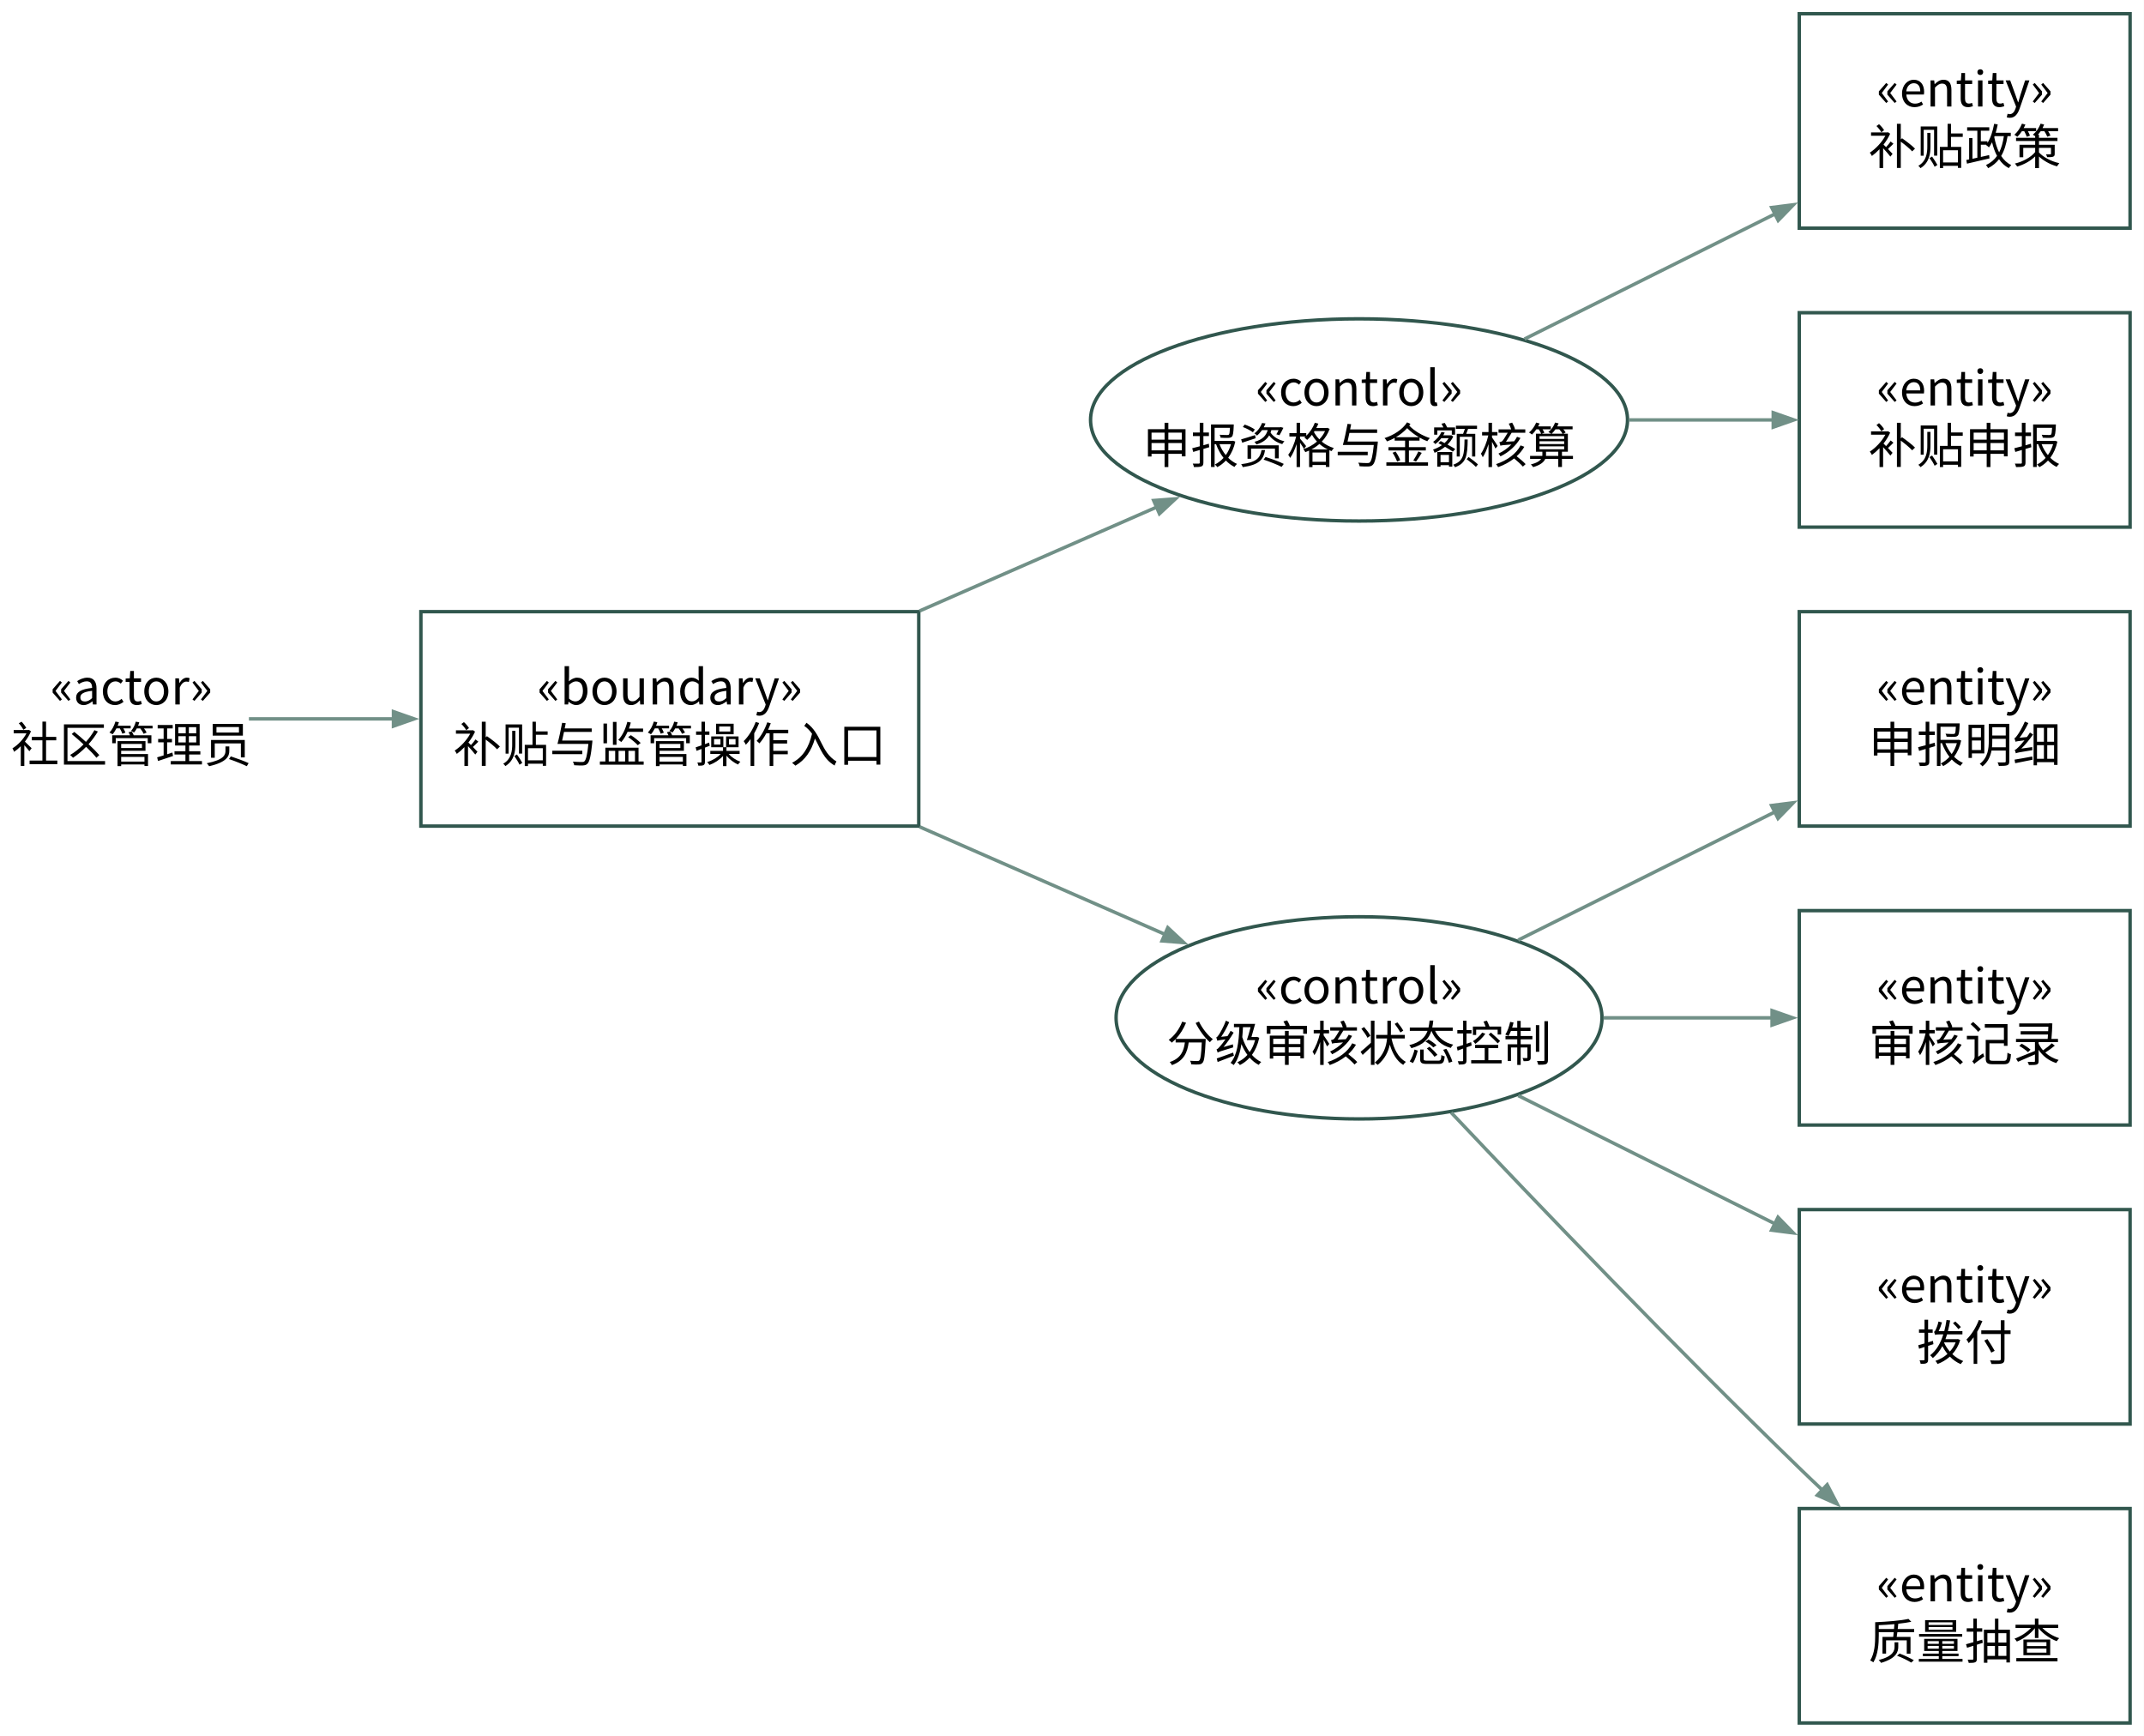
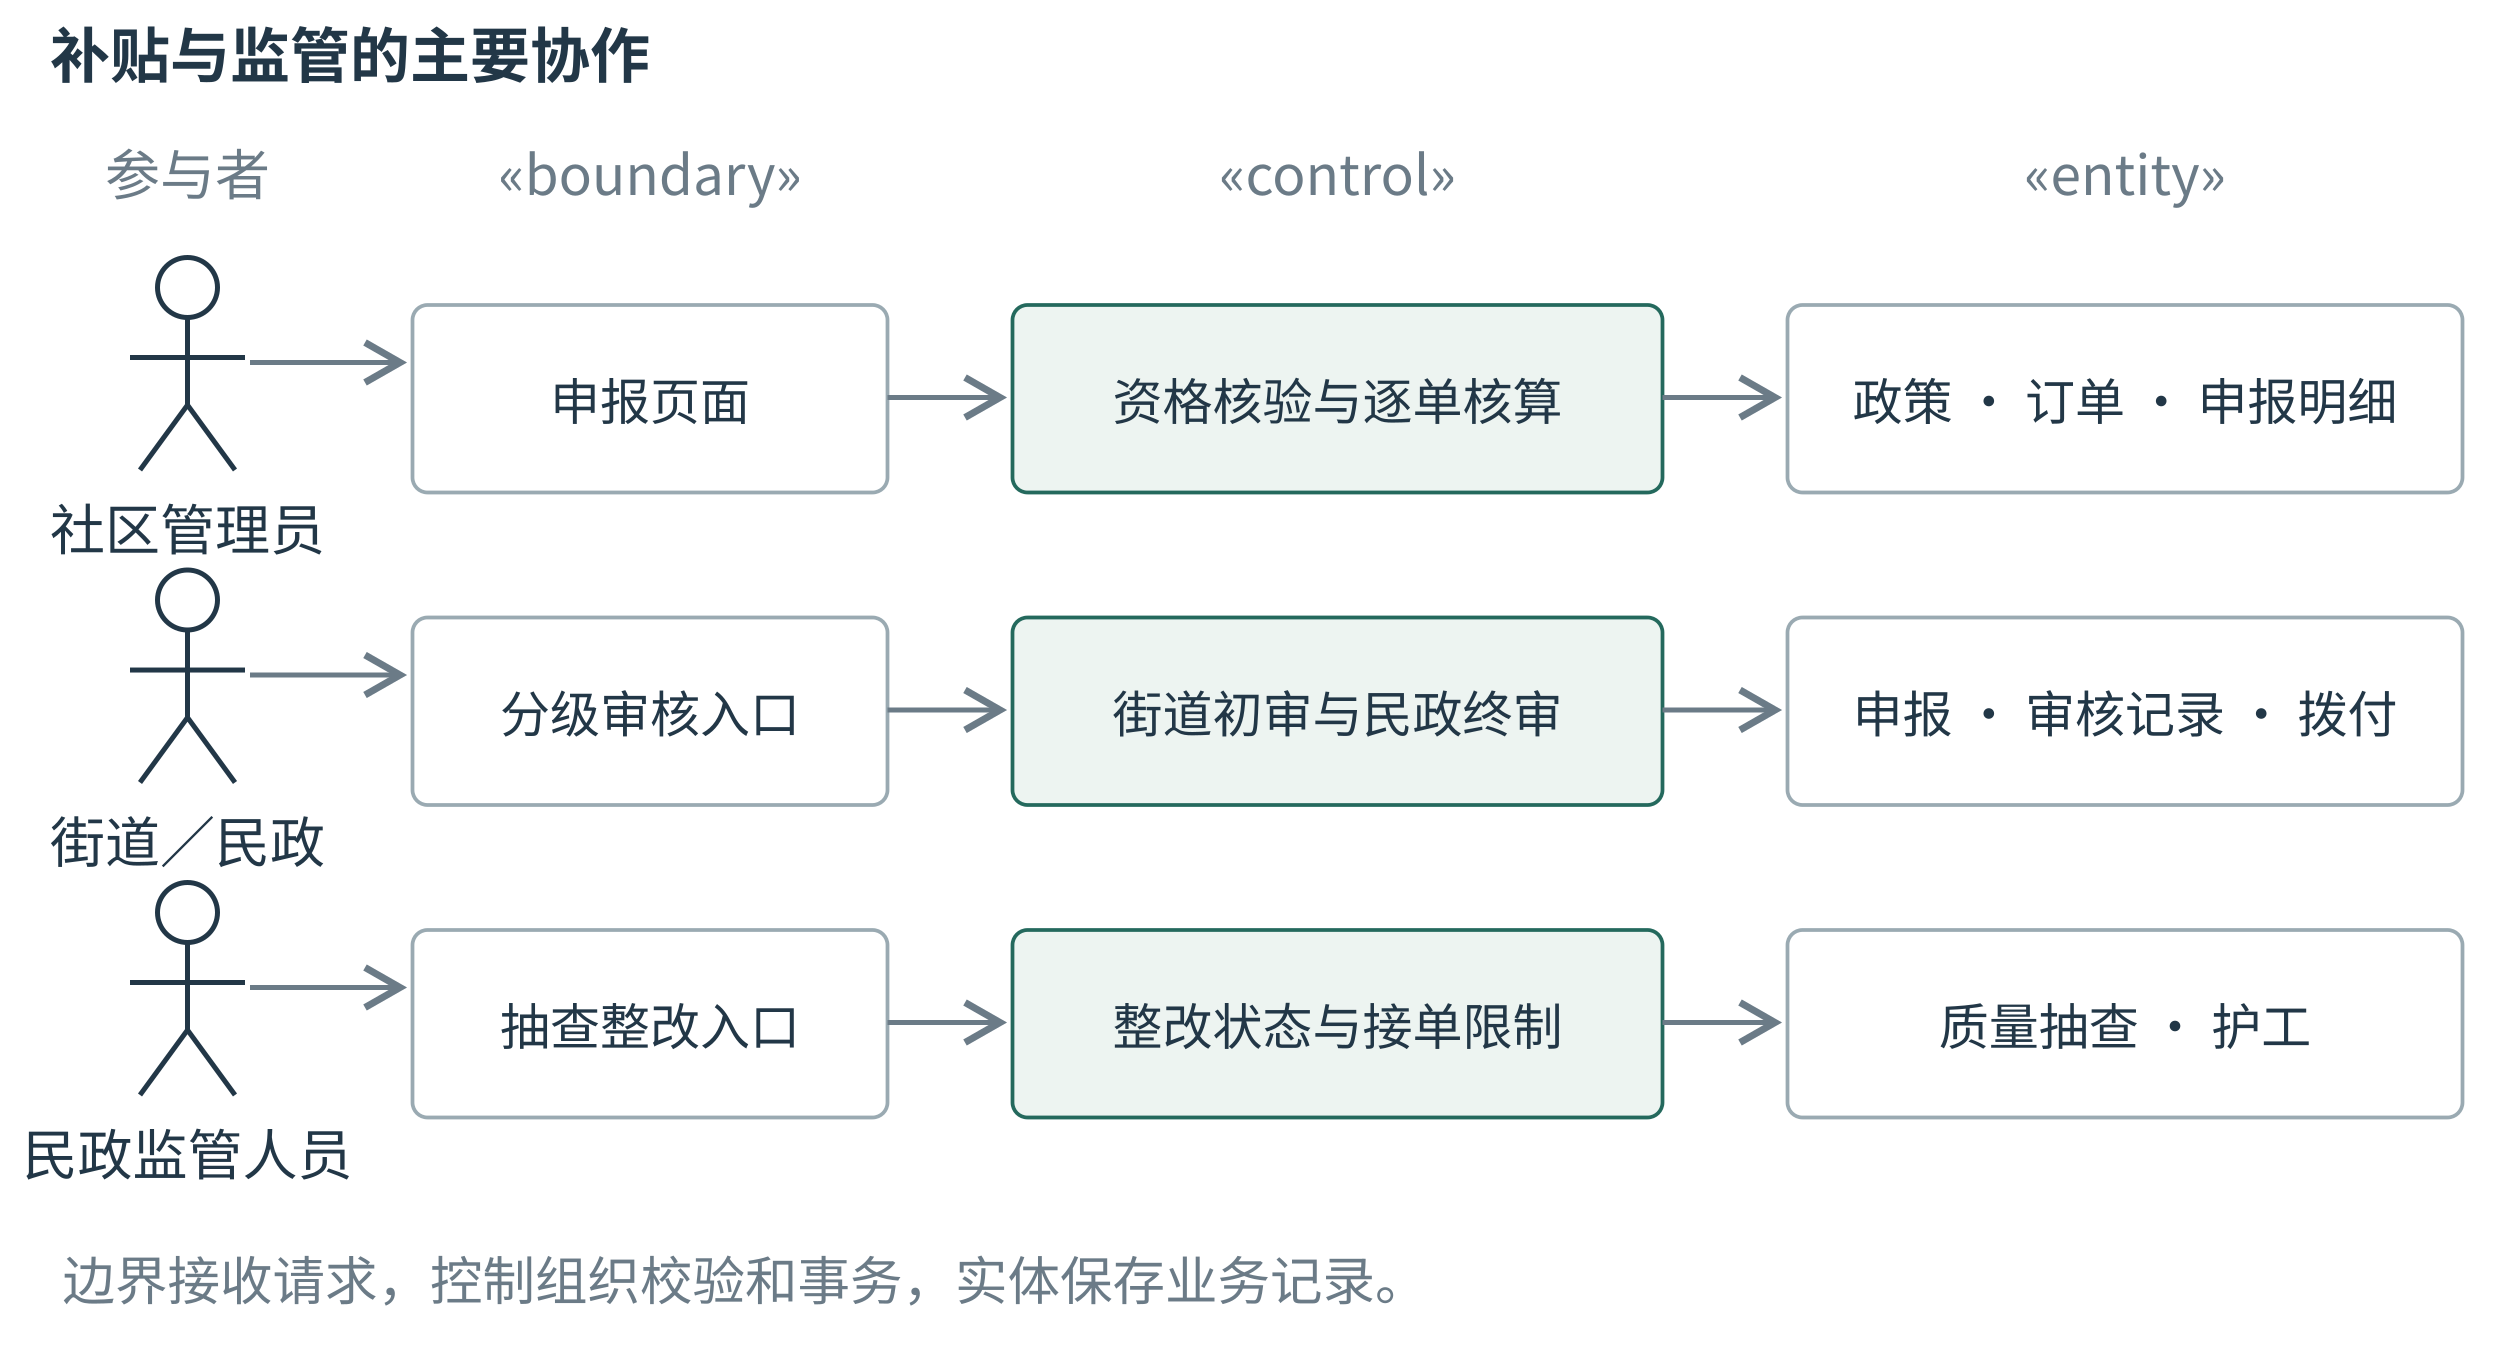
- <svg xmlns="http://www.w3.org/2000/svg" width="624pt" height="505pt" viewBox="0.00 0.00 624.00 505.00">
-   <g id="graph0" class="graph" transform="scale(1 1) rotate(0) translate(4 501.4)">
-     <polygon fill="white" stroke="none" points="-4,4 -4,-501.4 619.95,-501.4 619.95,4 -4,4" />
-     <g id="node1" class="node">
-       <text xml:space="preserve" text-anchor="middle" x="34.25" y="-296.4" font-family="Noto Sans CJK SC" font-size="14.00">«actor»</text>
-       <text xml:space="preserve" text-anchor="middle" x="34.25" y="-279.6" font-family="Noto Sans CJK SC" font-size="14.00">社区管理员</text>
-     </g>
-     <g id="node2" class="node">
-       <polygon fill="none" stroke="#31574e" points="263.4,-323.4 118.5,-323.4 118.5,-261 263.4,-261 263.4,-323.4" />
-       <text xml:space="preserve" text-anchor="middle" x="190.95" y="-296.4" font-family="Noto Sans CJK SC" font-size="14.00">«boundary»</text>
-       <text xml:space="preserve" text-anchor="middle" x="190.95" y="-279.6" font-family="Noto Sans CJK SC" font-size="14.00">补贴与监管操作入口</text>
-     </g>
-     <g id="edge1" class="edge">
-       <path fill="none" stroke="#719087" d="M68.44,-292.2C80.95,-292.2 95.78,-292.2 110.71,-292.2" />
-       <polygon fill="#719087" stroke="#719087" points="110.52,-294.3 116.52,-292.2 110.52,-290.1 110.52,-294.3" />
-     </g>
-     <g id="node3" class="node">
-       <ellipse fill="none" stroke="#31574e" cx="391.54" cy="-379.2" rx="78.14" ry="29.42" />
-       <text xml:space="preserve" text-anchor="middle" x="391.54" y="-383.4" font-family="Noto Sans CJK SC" font-size="14.00">«control»</text>
-       <text xml:space="preserve" text-anchor="middle" x="391.54" y="-366.6" font-family="Noto Sans CJK SC" font-size="14.00">申报资格与金额核算</text>
-     </g>
-     <g id="edge2" class="edge">
-       <path fill="none" stroke="#719087" d="M263.64,-323.61C286.4,-333.58 311.25,-344.47 332.89,-353.94" />
-       <polygon fill="#719087" stroke="#719087" points="331.77,-355.75 338.11,-356.23 333.45,-351.9 331.77,-355.75" />
-     </g>
-     <g id="node4" class="node">
-       <ellipse fill="none" stroke="#31574e" cx="391.54" cy="-205.2" rx="70.71" ry="29.42" />
-       <text xml:space="preserve" text-anchor="middle" x="391.54" y="-209.4" font-family="Noto Sans CJK SC" font-size="14.00">«control»</text>
-       <text xml:space="preserve" text-anchor="middle" x="391.54" y="-192.6" font-family="Noto Sans CJK SC" font-size="14.00">分级审核状态控制</text>
-     </g>
-     <g id="edge3" class="edge">
-       <path fill="none" stroke="#719087" d="M263.64,-260.79C287.2,-250.47 313.02,-239.16 335.17,-229.45" />
-       <polygon fill="#719087" stroke="#719087" points="335.88,-231.44 340.54,-227.1 334.2,-227.59 335.88,-231.44" />
-     </g>
-     <g id="node5" class="node">
-       <polygon fill="none" stroke="#31574e" points="615.95,-497.4 519.67,-497.4 519.67,-435 615.95,-435 615.95,-497.4" />
-       <text xml:space="preserve" text-anchor="middle" x="567.81" y="-470.4" font-family="Noto Sans CJK SC" font-size="14.00">«entity»</text>
-       <text xml:space="preserve" text-anchor="middle" x="567.81" y="-453.6" font-family="Noto Sans CJK SC" font-size="14.00">补贴政策</text>
-     </g>
-     <g id="edge4" class="edge">
-       <path fill="none" stroke="#719087" d="M439.7,-402.74C462.27,-414.01 489.42,-427.56 512.82,-439.25" />
-       <polygon fill="#719087" stroke="#719087" points="511.65,-441.01 517.96,-441.81 513.53,-437.25 511.65,-441.01" />
-     </g>
-     <g id="node6" class="node">
-       <polygon fill="none" stroke="#31574e" points="615.95,-410.4 519.67,-410.4 519.67,-348 615.95,-348 615.95,-410.4" />
-       <text xml:space="preserve" text-anchor="middle" x="567.81" y="-383.4" font-family="Noto Sans CJK SC" font-size="14.00">«entity»</text>
-       <text xml:space="preserve" text-anchor="middle" x="567.81" y="-366.6" font-family="Noto Sans CJK SC" font-size="14.00">补贴申报</text>
-     </g>
-     <g id="edge5" class="edge">
-       <path fill="none" stroke="#719087" d="M469.99,-379.2C484.26,-379.2 498.87,-379.2 512.29,-379.2" />
-       <polygon fill="#719087" stroke="#719087" points="512.09,-381.3 518.09,-379.2 512.09,-377.1 512.09,-381.3" />
-     </g>
-     <g id="node7" class="node">
-       <polygon fill="none" stroke="#31574e" points="615.95,-323.4 519.67,-323.4 519.67,-261 615.95,-261 615.95,-323.4" />
-       <text xml:space="preserve" text-anchor="middle" x="567.81" y="-296.4" font-family="Noto Sans CJK SC" font-size="14.00">«entity»</text>
-       <text xml:space="preserve" text-anchor="middle" x="567.81" y="-279.6" font-family="Noto Sans CJK SC" font-size="14.00">申报明细</text>
-     </g>
-     <g id="edge6" class="edge">
-       <path fill="none" stroke="#719087" d="M437.87,-227.83C460.73,-239.24 488.63,-253.17 512.61,-265.14" />
-       <polygon fill="#719087" stroke="#719087" points="511.61,-266.99 517.92,-267.79 513.48,-263.23 511.61,-266.99" />
-     </g>
-     <g id="node8" class="node">
-       <polygon fill="none" stroke="#31574e" points="615.95,-236.4 519.67,-236.4 519.67,-174 615.95,-174 615.95,-236.4" />
-       <text xml:space="preserve" text-anchor="middle" x="567.81" y="-209.4" font-family="Noto Sans CJK SC" font-size="14.00">«entity»</text>
-       <text xml:space="preserve" text-anchor="middle" x="567.81" y="-192.6" font-family="Noto Sans CJK SC" font-size="14.00">审核记录</text>
-     </g>
-     <g id="edge7" class="edge">
-       <path fill="none" stroke="#719087" d="M462.67,-205.2C479,-205.2 496.17,-205.2 511.75,-205.2" />
-       <polygon fill="#719087" stroke="#719087" points="511.75,-207.3 517.75,-205.2 511.75,-203.1 511.75,-207.3" />
-     </g>
-     <g id="node9" class="node">
-       <polygon fill="none" stroke="#31574e" points="615.95,-149.4 519.67,-149.4 519.67,-87 615.95,-87 615.95,-149.4" />
-       <text xml:space="preserve" text-anchor="middle" x="567.81" y="-122.4" font-family="Noto Sans CJK SC" font-size="14.00">«entity»</text>
-       <text xml:space="preserve" text-anchor="middle" x="567.81" y="-105.6" font-family="Noto Sans CJK SC" font-size="14.00">拨付</text>
-     </g>
-     <g id="edge8" class="edge">
-       <path fill="none" stroke="#719087" d="M437.87,-182.57C460.73,-171.16 488.63,-157.23 512.61,-145.26" />
-       <polygon fill="#719087" stroke="#719087" points="513.48,-147.17 517.92,-142.61 511.61,-143.41 513.48,-147.17" />
-     </g>
-     <g id="node10" class="node">
-       <polygon fill="none" stroke="#31574e" points="615.95,-62.4 519.67,-62.4 519.67,0 615.95,0 615.95,-62.4" />
-       <text xml:space="preserve" text-anchor="middle" x="567.81" y="-35.4" font-family="Noto Sans CJK SC" font-size="14.00">«entity»</text>
-       <text xml:space="preserve" text-anchor="middle" x="567.81" y="-18.6" font-family="Noto Sans CJK SC" font-size="14.00">质量抽查</text>
-     </g>
-     <g id="edge9" class="edge">
-       <path fill="none" stroke="#719087" d="M418.36,-177.63C443.72,-150.79 483.72,-109.06 519.67,-74.2 521.86,-72.07 524.13,-69.91 526.43,-67.74" />
-       <polygon fill="#719087" stroke="#719087" points="527.79,-69.34 530.73,-63.7 524.92,-66.27 527.79,-69.34" />
-     </g>
-   </g>
+ <svg xmlns="http://www.w3.org/2000/svg" width="1000" height="540" viewBox="0 0 1000 540">
+   <defs>
+     <marker id="arrow" markerWidth="10" markerHeight="10" refX="8" refY="5" orient="auto">
+       <path d="M1,1 L8,5 L1,9" fill="none" stroke="#6B7B87" stroke-width="1.4" />
+     </marker>
+   </defs>
+   <rect width="1000" height="540" fill="white" />
+   <text x="20" y="31.0" font-family="Noto Sans CJK SC,Microsoft YaHei,sans-serif" font-size="24" font-weight="600" text-anchor="start" fill="#223747">补贴与监管的主要协作</text>
+   <text x="75" y="78.0" font-family="Noto Sans CJK SC,Microsoft YaHei,sans-serif" font-size="22" font-weight="400" text-anchor="middle" fill="#6B7B87">参与者</text>
+   <text x="260" y="78.0" font-family="Noto Sans CJK SC,Microsoft YaHei,sans-serif" font-size="22" font-weight="400" text-anchor="middle" fill="#6B7B87">«boundary»</text>
+   <text x="535" y="78.0" font-family="Noto Sans CJK SC,Microsoft YaHei,sans-serif" font-size="22" font-weight="400" text-anchor="middle" fill="#6B7B87">«control»</text>
+   <text x="850" y="78.0" font-family="Noto Sans CJK SC,Microsoft YaHei,sans-serif" font-size="22" font-weight="400" text-anchor="middle" fill="#6B7B87">«entity»</text>
+   <circle cx="75" cy="115" r="12" fill="white" stroke="#223747" stroke-width="2" />
+   <path d="M75,127 v35 M52,143 h46 M75,162 l-19,26 M75,162 l19,26" fill="none" stroke="#223747" stroke-width="2" />
+   <text x="75" y="220.0" font-family="Noto Sans CJK SC,Microsoft YaHei,sans-serif" font-size="22" font-weight="400" text-anchor="middle" fill="#223747">社区管理员</text>
+   <rect x="165" y="122" width="190" height="75" rx="6" fill="white" stroke="#9AAAB2" stroke-width="1.5" />
+   <text x="260.0" y="168.0" font-family="Noto Sans CJK SC,Microsoft YaHei,sans-serif" font-size="20" font-weight="400" text-anchor="middle" fill="#223747">申报页面</text>
+   <rect x="405" y="122" width="260" height="75" rx="6" fill="#EDF4F1" stroke="#24695D" stroke-width="1.5" />
+   <text x="535.0" y="168.0" font-family="Noto Sans CJK SC,Microsoft YaHei,sans-serif" font-size="20" font-weight="400" text-anchor="middle" fill="#223747">资格核验与逐单核算</text>
+   <rect x="715" y="122" width="270" height="75" rx="6" fill="white" stroke="#9AAAB2" stroke-width="1.5" />
+   <text x="850.0" y="168.0" font-family="Noto Sans CJK SC,Microsoft YaHei,sans-serif" font-size="20" font-weight="400" text-anchor="middle" fill="#223747">政策 · 订单 · 申报明细</text>
+   <path d="M100,145 H160" fill="none" stroke="#6B7B87" stroke-width="2" marker-end="url(#arrow)" />
+   <path d="M355,159 H400" fill="none" stroke="#6B7B87" stroke-width="2" marker-end="url(#arrow)" />
+   <path d="M665,159 H710" fill="none" stroke="#6B7B87" stroke-width="2" marker-end="url(#arrow)" />
+   <circle cx="75" cy="240" r="12" fill="white" stroke="#223747" stroke-width="2" />
+   <path d="M75,252 v35 M52,268 h46 M75,287 l-19,26 M75,287 l19,26" fill="none" stroke="#223747" stroke-width="2" />
+   <text x="75" y="345.0" font-family="Noto Sans CJK SC,Microsoft YaHei,sans-serif" font-size="22" font-weight="400" text-anchor="middle" fill="#223747">街道／民政</text>
+   <rect x="165" y="247" width="190" height="75" rx="6" fill="white" stroke="#9AAAB2" stroke-width="1.5" />
+   <text x="260.0" y="293.0" font-family="Noto Sans CJK SC,Microsoft YaHei,sans-serif" font-size="20" font-weight="400" text-anchor="middle" fill="#223747">分级审核入口</text>
+   <rect x="405" y="247" width="260" height="75" rx="6" fill="#EDF4F1" stroke="#24695D" stroke-width="1.5" />
+   <text x="535.0" y="293.0" font-family="Noto Sans CJK SC,Microsoft YaHei,sans-serif" font-size="20" font-weight="400" text-anchor="middle" fill="#223747">街道初审与民政终审</text>
+   <rect x="715" y="247" width="270" height="75" rx="6" fill="white" stroke="#9AAAB2" stroke-width="1.5" />
+   <text x="850.0" y="293.0" font-family="Noto Sans CJK SC,Microsoft YaHei,sans-serif" font-size="20" font-weight="400" text-anchor="middle" fill="#223747">申报 · 审核记录 · 拨付</text>
+   <path d="M100,270 H160" fill="none" stroke="#6B7B87" stroke-width="2" marker-end="url(#arrow)" />
+   <path d="M355,284 H400" fill="none" stroke="#6B7B87" stroke-width="2" marker-end="url(#arrow)" />
+   <path d="M665,284 H710" fill="none" stroke="#6B7B87" stroke-width="2" marker-end="url(#arrow)" />
+   <circle cx="75" cy="365" r="12" fill="white" stroke="#223747" stroke-width="2" />
+   <path d="M75,377 v35 M52,393 h46 M75,412 l-19,26 M75,412 l19,26" fill="none" stroke="#223747" stroke-width="2" />
+   <text x="75" y="470.0" font-family="Noto Sans CJK SC,Microsoft YaHei,sans-serif" font-size="22" font-weight="400" text-anchor="middle" fill="#223747">民政监管人员</text>
+   <rect x="165" y="372" width="190" height="75" rx="6" fill="white" stroke="#9AAAB2" stroke-width="1.5" />
+   <text x="260.0" y="418.0" font-family="Noto Sans CJK SC,Microsoft YaHei,sans-serif" font-size="20" font-weight="400" text-anchor="middle" fill="#223747">抽查整改入口</text>
+   <rect x="405" y="372" width="260" height="75" rx="6" fill="#EDF4F1" stroke="#24695D" stroke-width="1.5" />
+   <text x="535.0" y="418.0" font-family="Noto Sans CJK SC,Microsoft YaHei,sans-serif" font-size="20" font-weight="400" text-anchor="middle" fill="#223747">整改状态与接单限制</text>
+   <rect x="715" y="372" width="270" height="75" rx="6" fill="white" stroke="#9AAAB2" stroke-width="1.5" />
+   <text x="850.0" y="418.0" font-family="Noto Sans CJK SC,Microsoft YaHei,sans-serif" font-size="20" font-weight="400" text-anchor="middle" fill="#223747">质量抽查 · 护工</text>
+   <path d="M100,395 H160" fill="none" stroke="#6B7B87" stroke-width="2" marker-end="url(#arrow)" />
+   <path d="M355,409 H400" fill="none" stroke="#6B7B87" stroke-width="2" marker-end="url(#arrow)" />
+   <path d="M665,409 H710" fill="none" stroke="#6B7B87" stroke-width="2" marker-end="url(#arrow)" />
+   <text x="25" y="520.0" font-family="Noto Sans CJK SC,Microsoft YaHei,sans-serif" font-size="21" font-weight="400" text-anchor="start" fill="#6B7B87">边界接收请求，控制组织校验和事务，实体保存业务记录。</text>
</svg>
